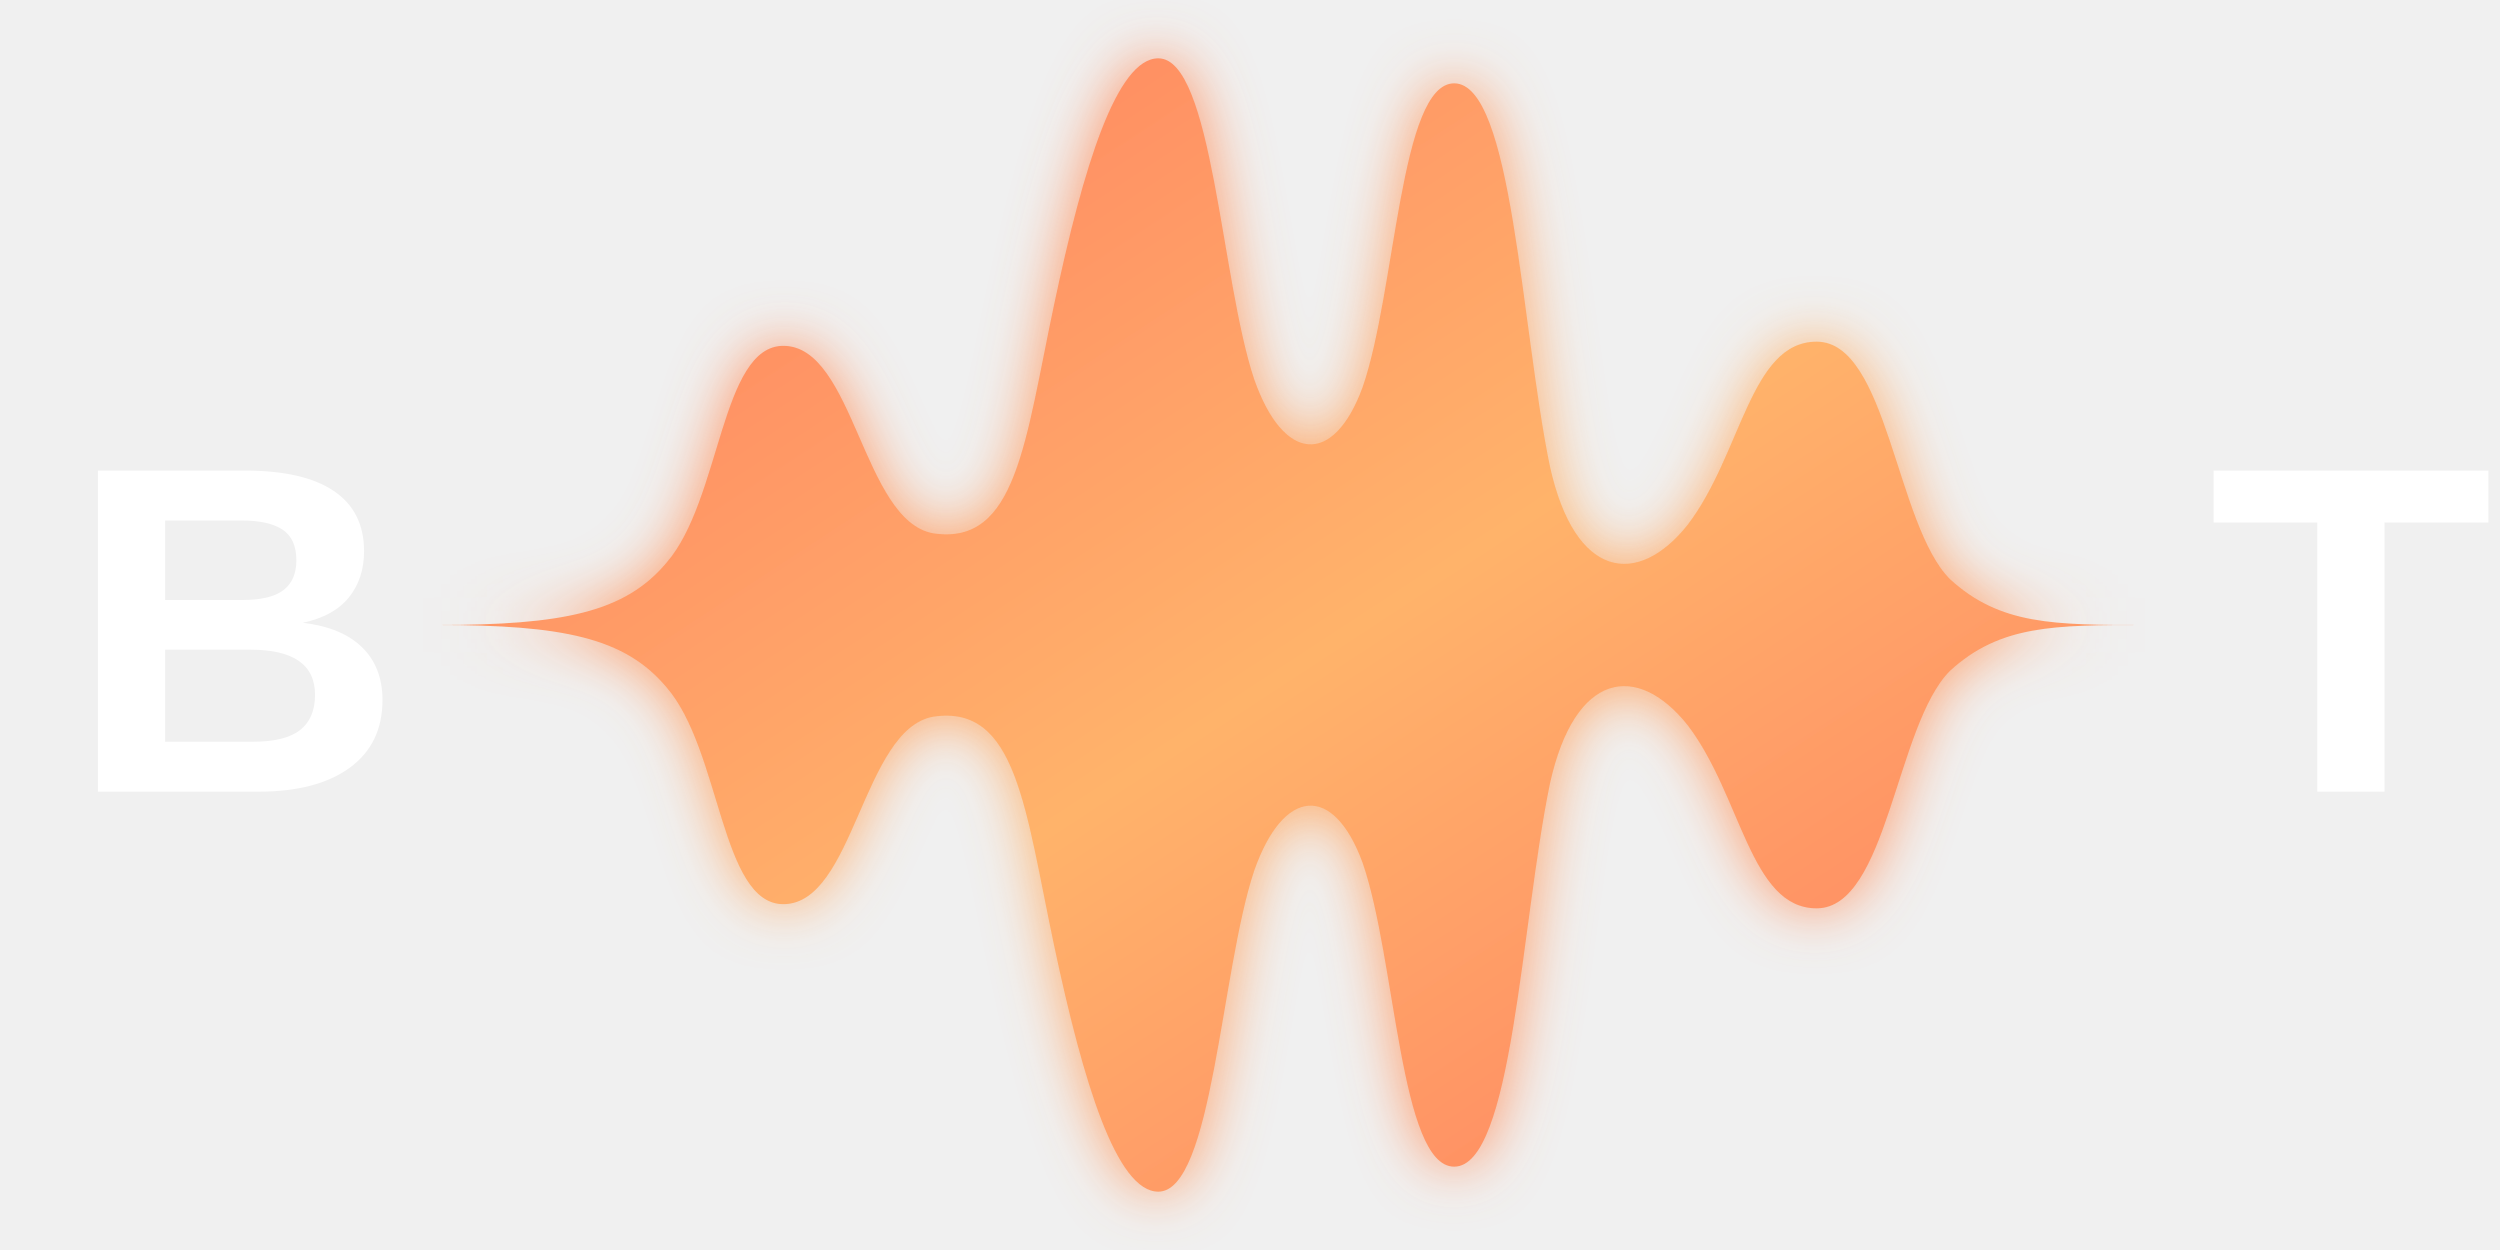
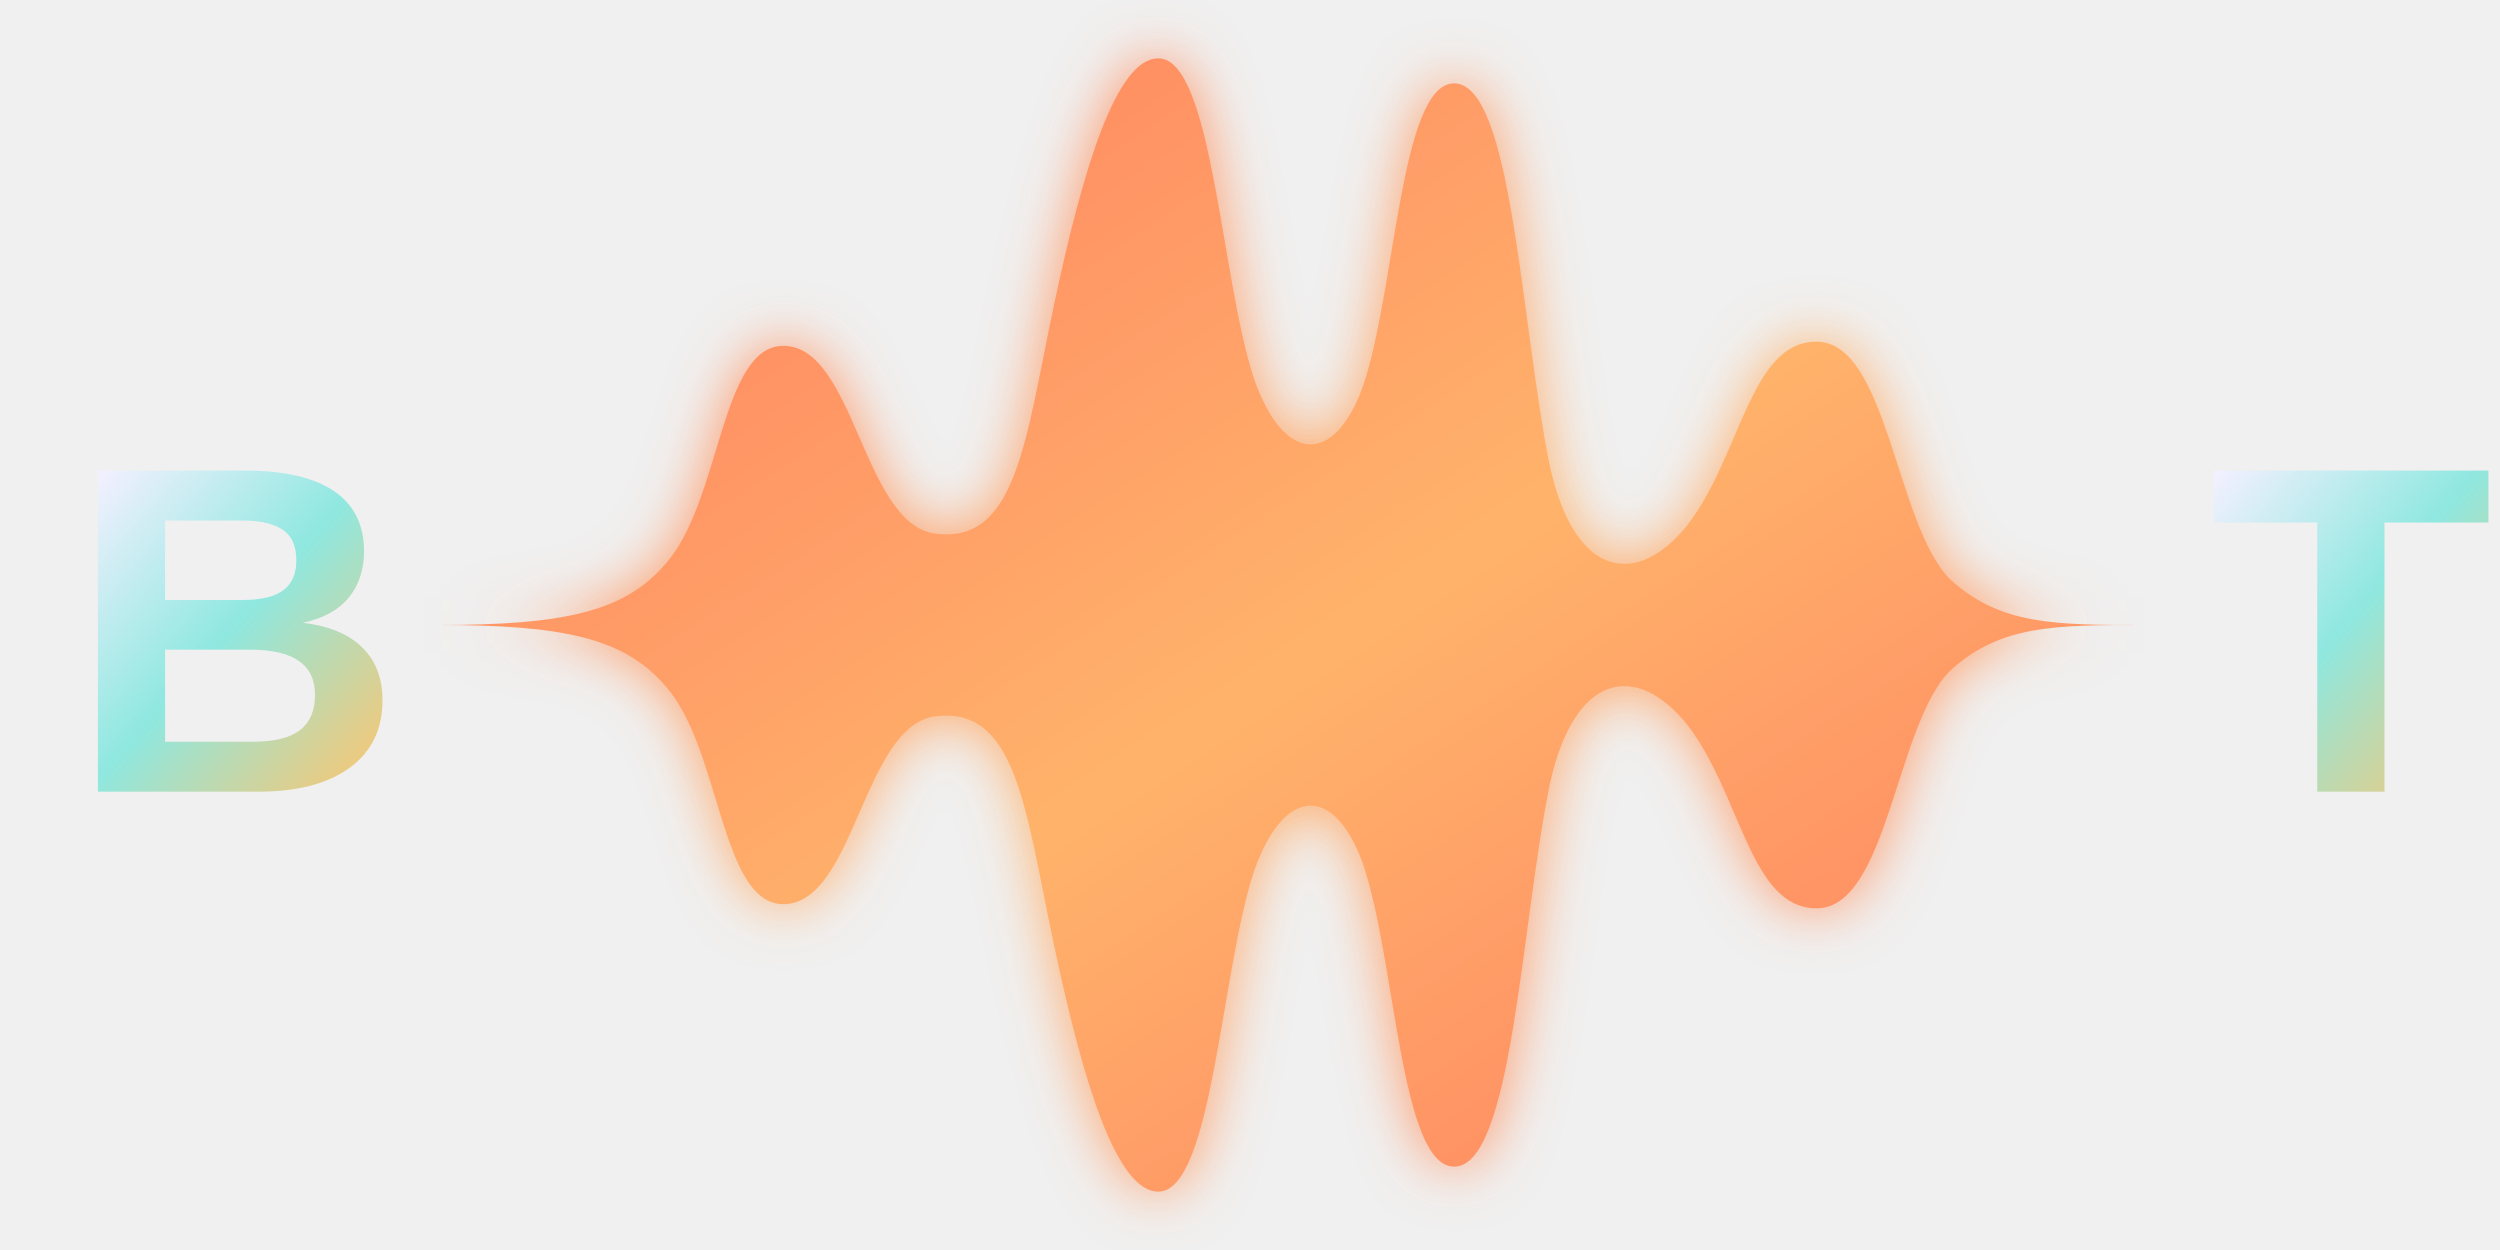
<svg xmlns="http://www.w3.org/2000/svg" viewBox="0 0 600 300" role="img" aria-label="B waveform T">
  <defs>
+     <linearGradient id="letterTint" x1="0" y1="0" x2="1" y2="1">
+       <stop offset="0" stop-color="#f4f0ff" />
+       <stop offset=".48" stop-color="#8fe8e0" />
+       <stop offset="1" stop-color="#ffc46c" />
+     </linearGradient>
    <linearGradient id="waveTint" x1="0" y1="0" x2="1" y2="1">
      <stop offset="0" stop-color="#ff795f" />
      <stop offset=".52" stop-color="#ffb36b" />
      <stop offset="1" stop-color="#ff795f" />
    </linearGradient>
    <filter id="softGlow" x="-30%" y="-30%" width="160%" height="160%">
      <feGaussianBlur stdDeviation="7" result="blur" />
      <feMerge>
        <feMergeNode in="blur" />
        <feMergeNode in="SourceGraphic" />
      </feMerge>
    </filter>
  </defs>
  <style>
-  .letter{font-family:Arial,sans-serif;font-size:112px;font-weight:800;fill:#fff;letter-spacing:-5px}
+  .letter{font-family:Arial,sans-serif;font-size:112px;font-weight:800;fill:url(#letterTint);letter-spacing:-5px}
 .brand-wave{fill:url(#waveTint);transform-box:fill-box;transform-origin:center;filter:url(#softGlow);animation:wavePulse 2.1s ease-in-out infinite alternate,waveShimmer 4.8s ease-in-out infinite}
 .letter-b{animation:letterB 1.1s cubic-bezier(.2,.8,.2,1) both}
 .letter-t{animation:letterT 1.1s .18s cubic-bezier(.2,.8,.2,1) both}
 @keyframes wavePulse{0%{transform:scaleY(.82) scaleX(.985)}100%{transform:scaleY(1.08) scaleX(1.015)}}
 @keyframes waveShimmer{0%,100%{opacity:.82}50%{opacity:1}}
 @keyframes letterB{from{opacity:0;transform:translateX(24px)}to{opacity:1;transform:translateX(0)}}
 @keyframes letterT{from{opacity:0;transform:translateX(-24px)}to{opacity:1;transform:translateX(0)}}
 @media(prefers-reduced-motion:reduce){.brand-wave,.letter-b,.letter-t{animation:none}}
</style>
  <text class="letter letter-b" x="16" y="190">B</text>
  <path class="brand-wave" d="M105 150 C135 150 150 147 160 135 C173 120 173 83 188 83 C205 83 207 125 224 128 C244 131 246 106 253 73 C260 40 268 14 278 14 C291 14 293 67 301 91 C308 111 320 112 327 93 C335 70 336 20 349 20 C363 20 365 78 372 112 C378 139 393 141 405 126 C418 109 420 82 436 82 C453 82 455 126 468 139 C480 150 493 150 515 150 C493 150 480 150 468 161 C455 174 453 218 436 218 C420 218 418 191 405 174 C393 159 378 161 372 188 C365 222 363 280 349 280 C336 280 335 230 327 207 C320 188 308 189 301 209 C293 233 291 286 278 286 C268 286 260 260 253 227 C246 194 244 169 224 172 C207 175 205 217 188 217 C173 217 173 180 160 165 C150 153 135 150 105 150Z" />
  <text class="letter letter-t" x="530" y="190">T</text>
</svg>
